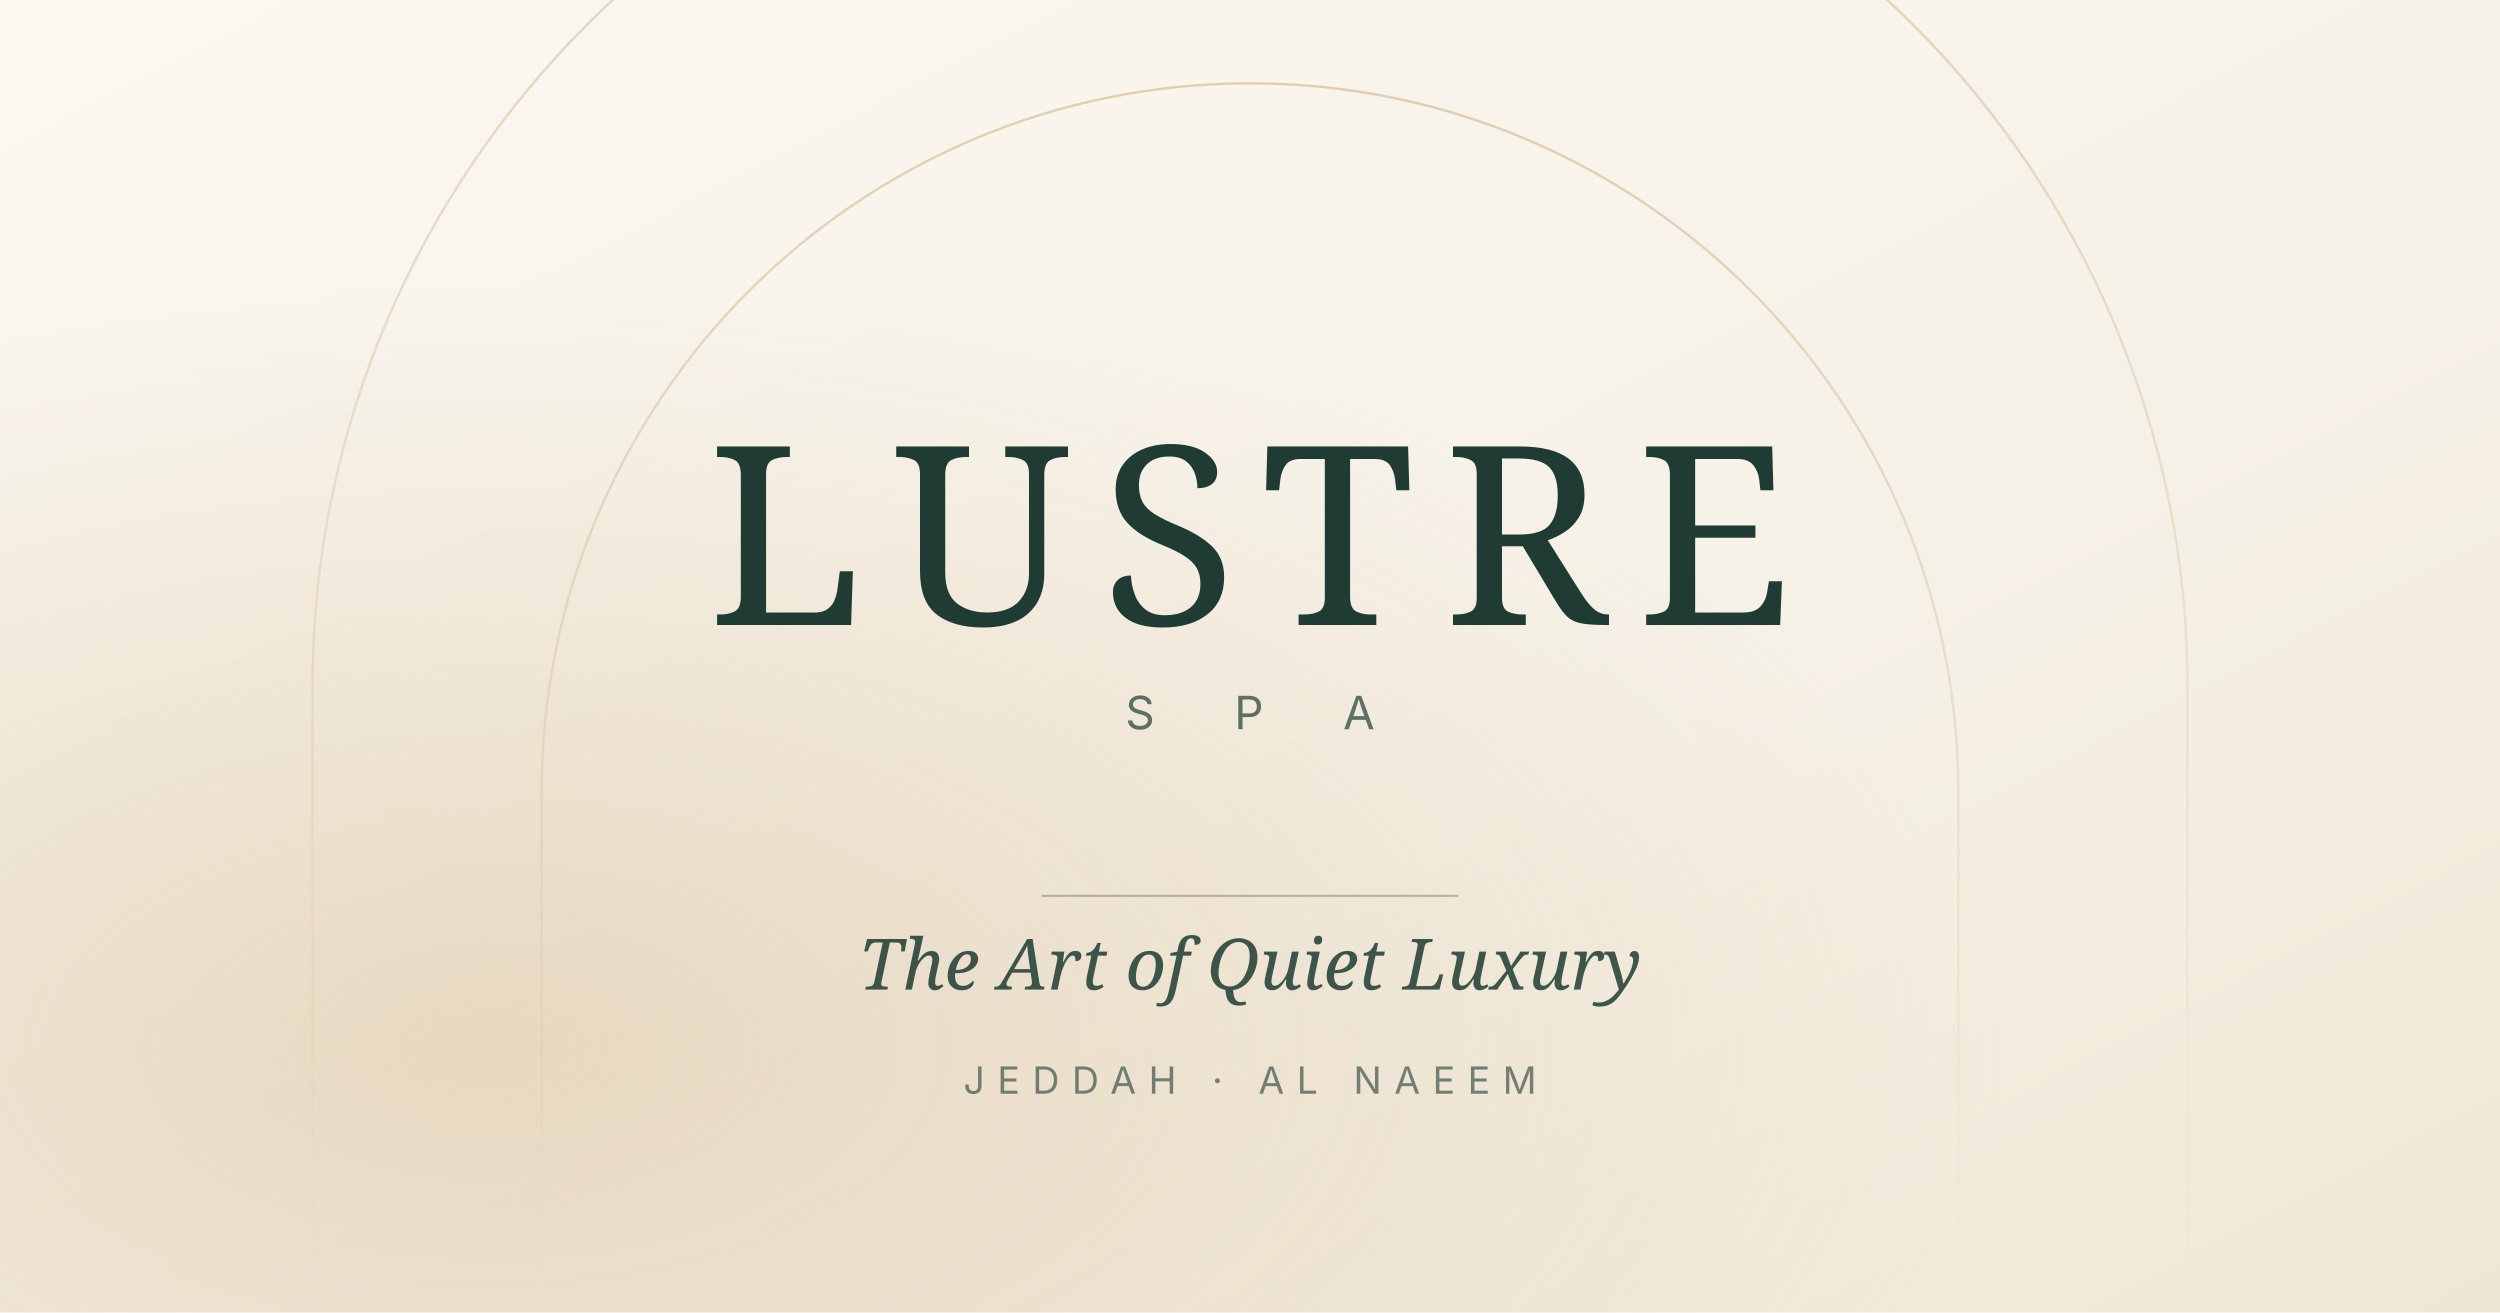
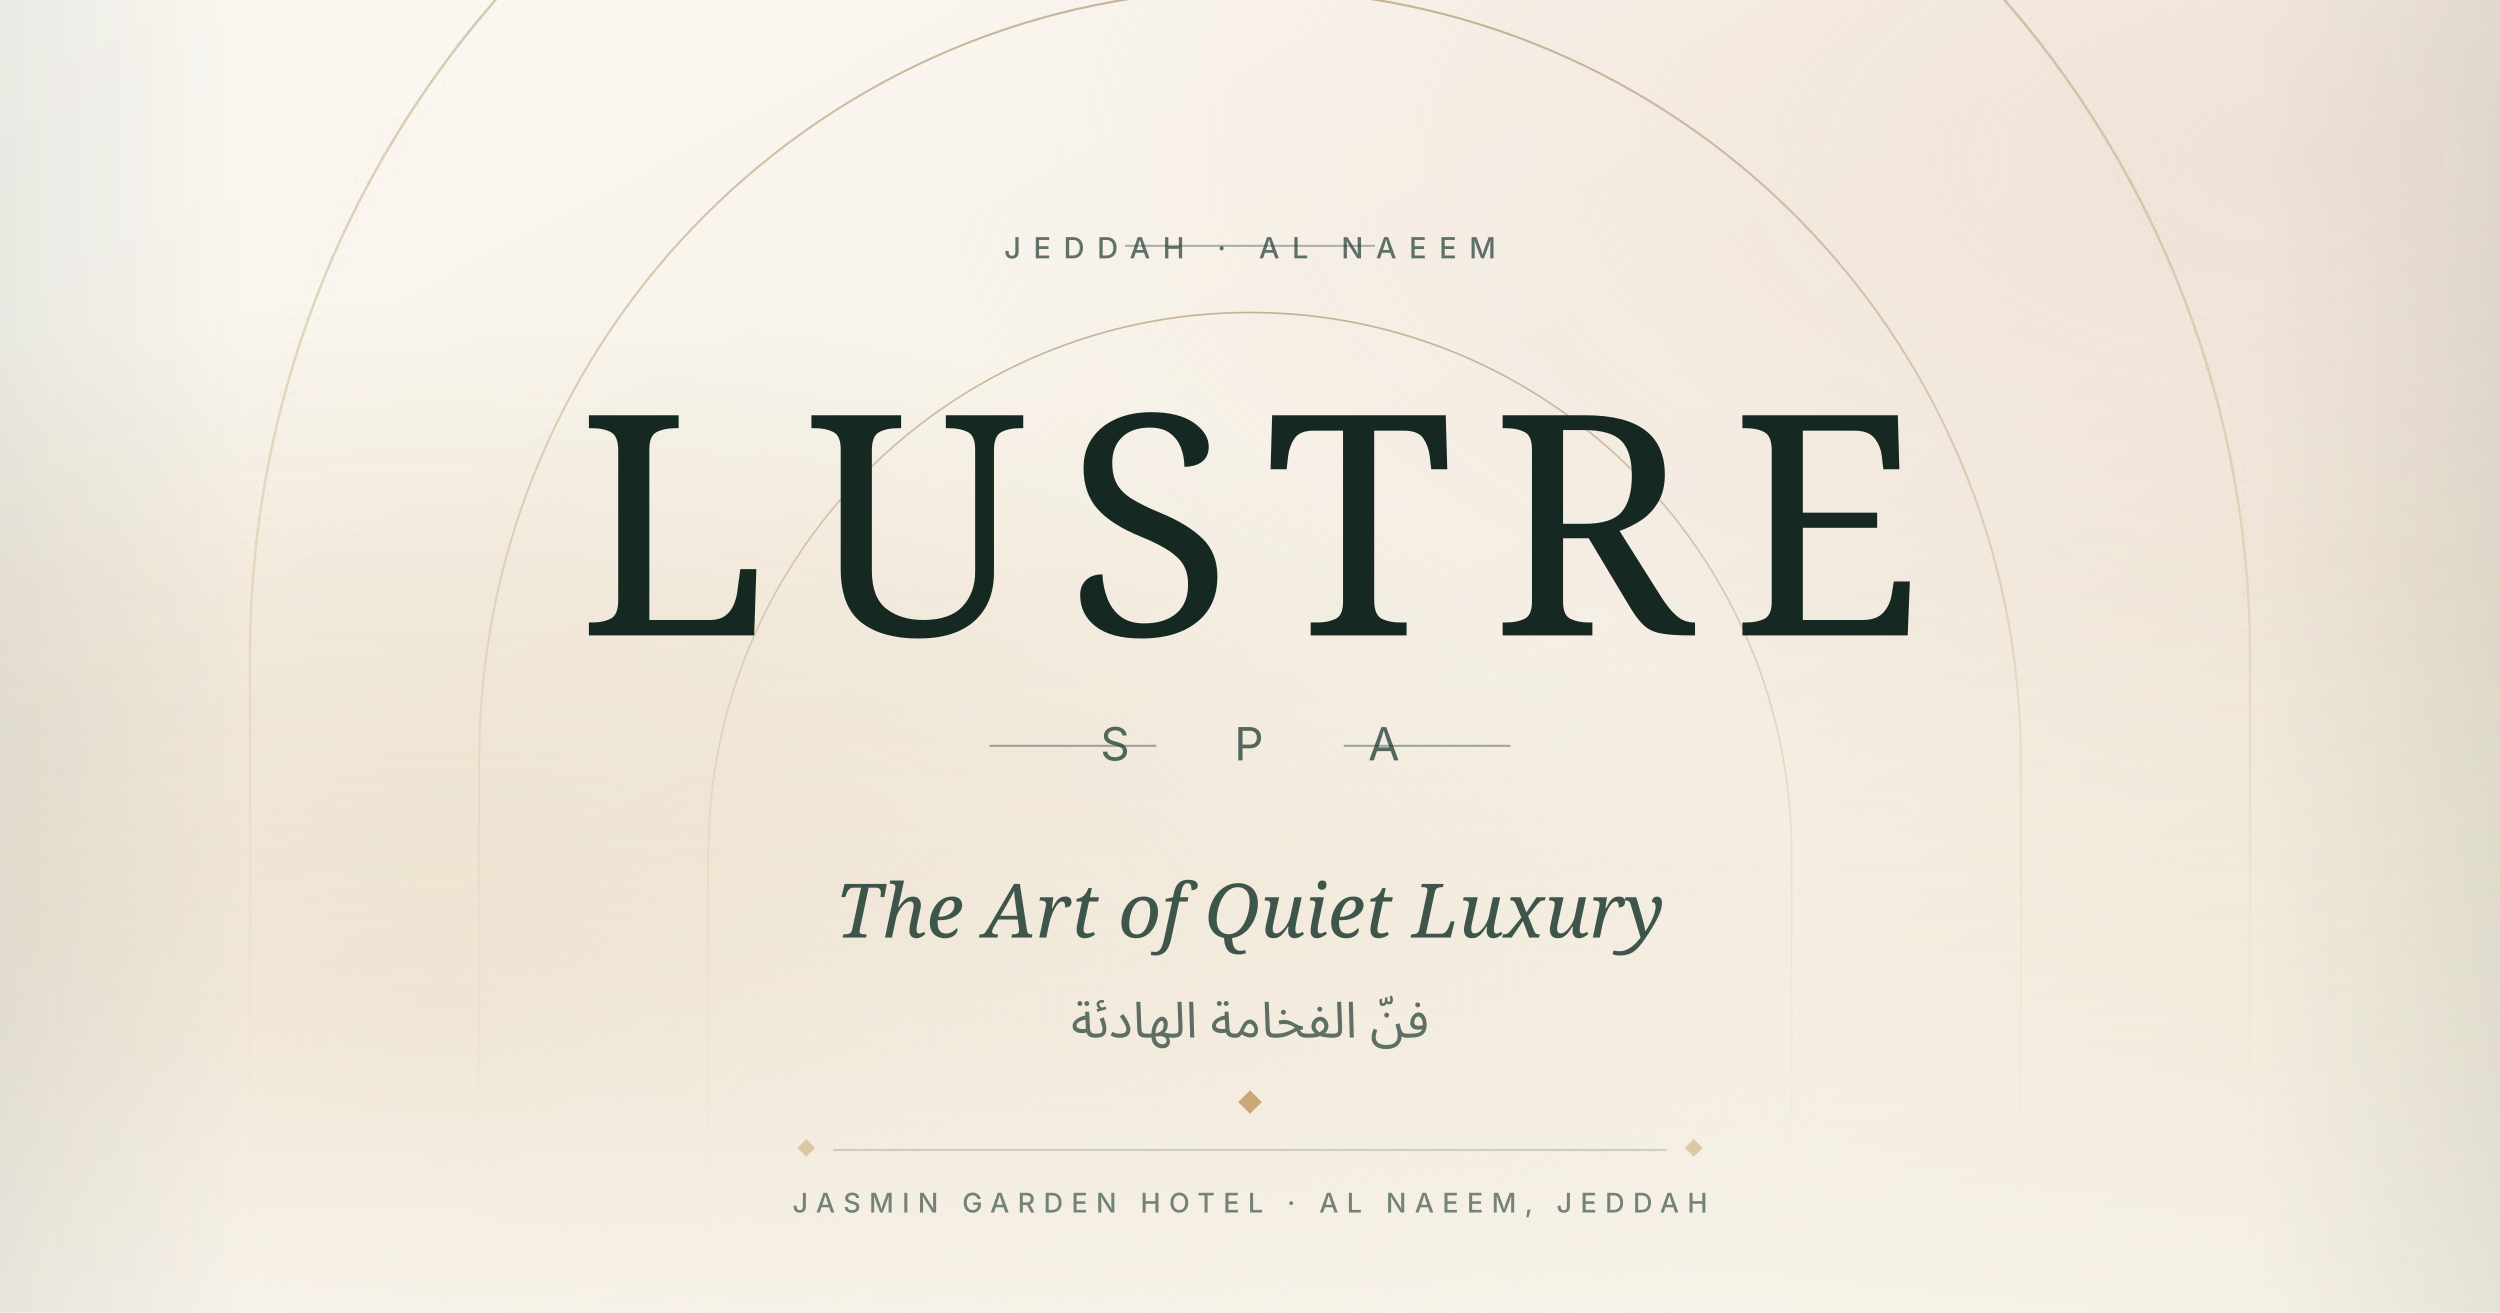
- <svg xmlns="http://www.w3.org/2000/svg" viewBox="0 0 1200 630" width="1200" height="630">
+ <svg xmlns="http://www.w3.org/2000/svg" viewBox="0 0 1200 630" width="1200" height="630" role="img" aria-label="Lustre Spa — Luxury Women's Spa in Jeddah">
  <defs>
    <linearGradient id="bg" x1="0" y1="0" x2="1" y2="1">
      <stop offset="0%" stop-color="#FBF8F2" />
-       <stop offset="60%" stop-color="#F6F1E7" />
-       <stop offset="100%" stop-color="#EFE7D5" />
+       <stop offset="55%" stop-color="#F6F1E7" />
+       <stop offset="100%" stop-color="#E5D9BD" />
    </linearGradient>
-     <radialGradient id="glow" cx="20%" cy="80%" r="60%">
-       <stop offset="0%" stop-color="#C9A875" stop-opacity="0.35" />
+     <radialGradient id="glowL" cx="18%" cy="78%" r="55%">
+       <stop offset="0%" stop-color="#C9A875" stop-opacity="0.38" />
      <stop offset="100%" stop-color="#C9A875" stop-opacity="0" />
    </radialGradient>
+     <radialGradient id="glowR" cx="92%" cy="12%" r="55%">
+       <stop offset="0%" stop-color="#E7CFC4" stop-opacity="0.45" />
+       <stop offset="100%" stop-color="#E7CFC4" stop-opacity="0" />
+     </radialGradient>
    <linearGradient id="arch" x1="0" y1="0" x2="0" y2="1">
-       <stop offset="0%" stop-color="#C9A875" stop-opacity="0.5" />
+       <stop offset="0%" stop-color="#9C7E50" stop-opacity="0.55" />
+       <stop offset="55%" stop-color="#C9A875" stop-opacity="0.30" />
      <stop offset="100%" stop-color="#C9A875" stop-opacity="0" />
    </linearGradient>
+     <linearGradient id="fade" x1="0" y1="0" x2="0" y2="1">
+       <stop offset="0%" stop-color="#FBF8F2" stop-opacity="0" />
+       <stop offset="100%" stop-color="#FBF8F2" stop-opacity="0.75" />
+     </linearGradient>
+     <linearGradient id="vEdge" x1="0" y1="0" x2="1" y2="0">
+       <stop offset="0%" stop-color="#1F3B33" stop-opacity="0.08" />
+       <stop offset="10%" stop-color="#1F3B33" stop-opacity="0" />
+       <stop offset="90%" stop-color="#1F3B33" stop-opacity="0" />
+       <stop offset="100%" stop-color="#1F3B33" stop-opacity="0.08" />
+     </linearGradient>
+     <pattern id="dots" width="6" height="6" patternUnits="userSpaceOnUse">
+       <circle cx="3" cy="3" r="0.5" fill="#1F3B33" fill-opacity="0.12" />
+     </pattern>
  </defs>
  <rect width="1200" height="630" fill="url(#bg)" />
-   <rect width="1200" height="630" fill="url(#glow)" />
-   <path d="M150 630 V330 a450 450 0 0 1 900 0 V630" fill="none" stroke="url(#arch)" stroke-width="1.2" />
-   <path d="M260 630 V380 a340 340 0 0 1 680 0 V630" fill="none" stroke="url(#arch)" stroke-width="1.2" />
-   <text x="600" y="300" text-anchor="middle" font-family="Georgia, 'Cormorant Garamond', serif" font-size="120" letter-spacing="14" fill="#1F3B33">LUSTRE</text>
-   <text x="600" y="350" text-anchor="middle" font-family="Inter, sans-serif" font-size="22" letter-spacing="16" fill="#1F3B33" opacity="0.7">S P A</text>
-   <line x1="500" y1="430" x2="700" y2="430" stroke="#1F3B33" stroke-opacity="0.3" />
-   <text x="600" y="475" text-anchor="middle" font-family="Georgia, serif" font-size="34" font-style="italic" fill="#1F3B33" opacity="0.85">The Art of Quiet Luxury</text>
-   <text x="600" y="525" text-anchor="middle" font-family="Inter, sans-serif" font-size="18" letter-spacing="6" fill="#1F3B33" opacity="0.6">JEDDAH · AL NAEEM</text>
+   <rect width="1200" height="630" fill="url(#glowL)" />
+   <rect width="1200" height="630" fill="url(#glowR)" />
+   <g stroke-linecap="round" fill="none">
+     <path d="M120 630 V315 a480 480 0 0 1 960 0 V630" stroke="url(#arch)" stroke-width="1.2" />
+     <path d="M230 630 V365 a370 370 0 0 1 740 0 V630" stroke="url(#arch)" stroke-width="1" />
+     <path d="M340 630 V410 a260 260 0 0 1 520 0 V630" stroke="url(#arch)" stroke-width="0.8" />
+   </g>
+   <path d="M120 315 a480 480 0 0 1 960 0" fill="none" stroke="url(#dots)" stroke-width="14" opacity="0.4" />
+   <rect y="280" width="1200" height="350" fill="url(#fade)" />
+   <rect width="1200" height="630" fill="url(#vEdge)" />
+   <line x1="540" y1="118" x2="600" y2="118" stroke="#1F3B33" stroke-opacity="0.35" />
+   <text x="600" y="124" text-anchor="middle" font-family="Inter, 'Helvetica Neue', Arial, sans-serif" font-size="14" letter-spacing="6" font-weight="500" fill="#1F3B33" fill-opacity="0.7">
+     JEDDAH · AL NAEEM
+   </text>
+   <line x1="600" y1="118" x2="660" y2="118" stroke="#1F3B33" stroke-opacity="0.35" />
+   <text x="600" y="305" text-anchor="middle" font-family="'Cormorant Garamond', 'Playfair Display', Georgia, serif" font-size="148" letter-spacing="18" font-weight="500" fill="#152821">
+     LUSTRE
+   </text>
+   <line x1="475" y1="358" x2="555" y2="358" stroke="#1F3B33" stroke-opacity="0.4" />
+   <text x="600" y="365" text-anchor="middle" font-family="Inter, 'Helvetica Neue', Arial, sans-serif" font-size="22" letter-spacing="22" font-weight="400" fill="#1F3B33" fill-opacity="0.75">
+     S P A
+   </text>
+   <line x1="645" y1="358" x2="725" y2="358" stroke="#1F3B33" stroke-opacity="0.4" />
+   <text x="600" y="450" text-anchor="middle" font-family="'Cormorant Garamond', 'Playfair Display', Georgia, serif" font-style="italic" font-size="36" font-weight="400" fill="#1F3B33" fill-opacity="0.85">
+     The Art of Quiet Luxury
+   </text>
+   <text x="600" y="498" text-anchor="middle" font-family="'Cairo', 'Tajawal', 'Noto Sans Arabic', sans-serif" font-size="24" font-weight="500" fill="#1F3B33" fill-opacity="0.7">
+     فنّ الفخامة الهادئة
+   </text>
+   <line x1="400" y1="552" x2="800" y2="552" stroke="#1F3B33" stroke-opacity="0.18" />
+   <text x="600" y="582" text-anchor="middle" font-family="Inter, 'Helvetica Neue', Arial, sans-serif" font-size="13" letter-spacing="4" font-weight="500" fill="#1F3B33" fill-opacity="0.6">
+     JASMIN GARDEN HOTEL  ·  AL NAEEM, JEDDAH
+   </text>
+   <rect x="596" y="525" width="8" height="8" transform="rotate(45 600 529)" fill="#C9A875" />
+   <rect x="384" y="548" width="6" height="6" transform="rotate(45 387 551)" fill="#C9A875" fill-opacity="0.55" />
+   <rect x="810" y="548" width="6" height="6" transform="rotate(45 813 551)" fill="#C9A875" fill-opacity="0.55" />
</svg>
